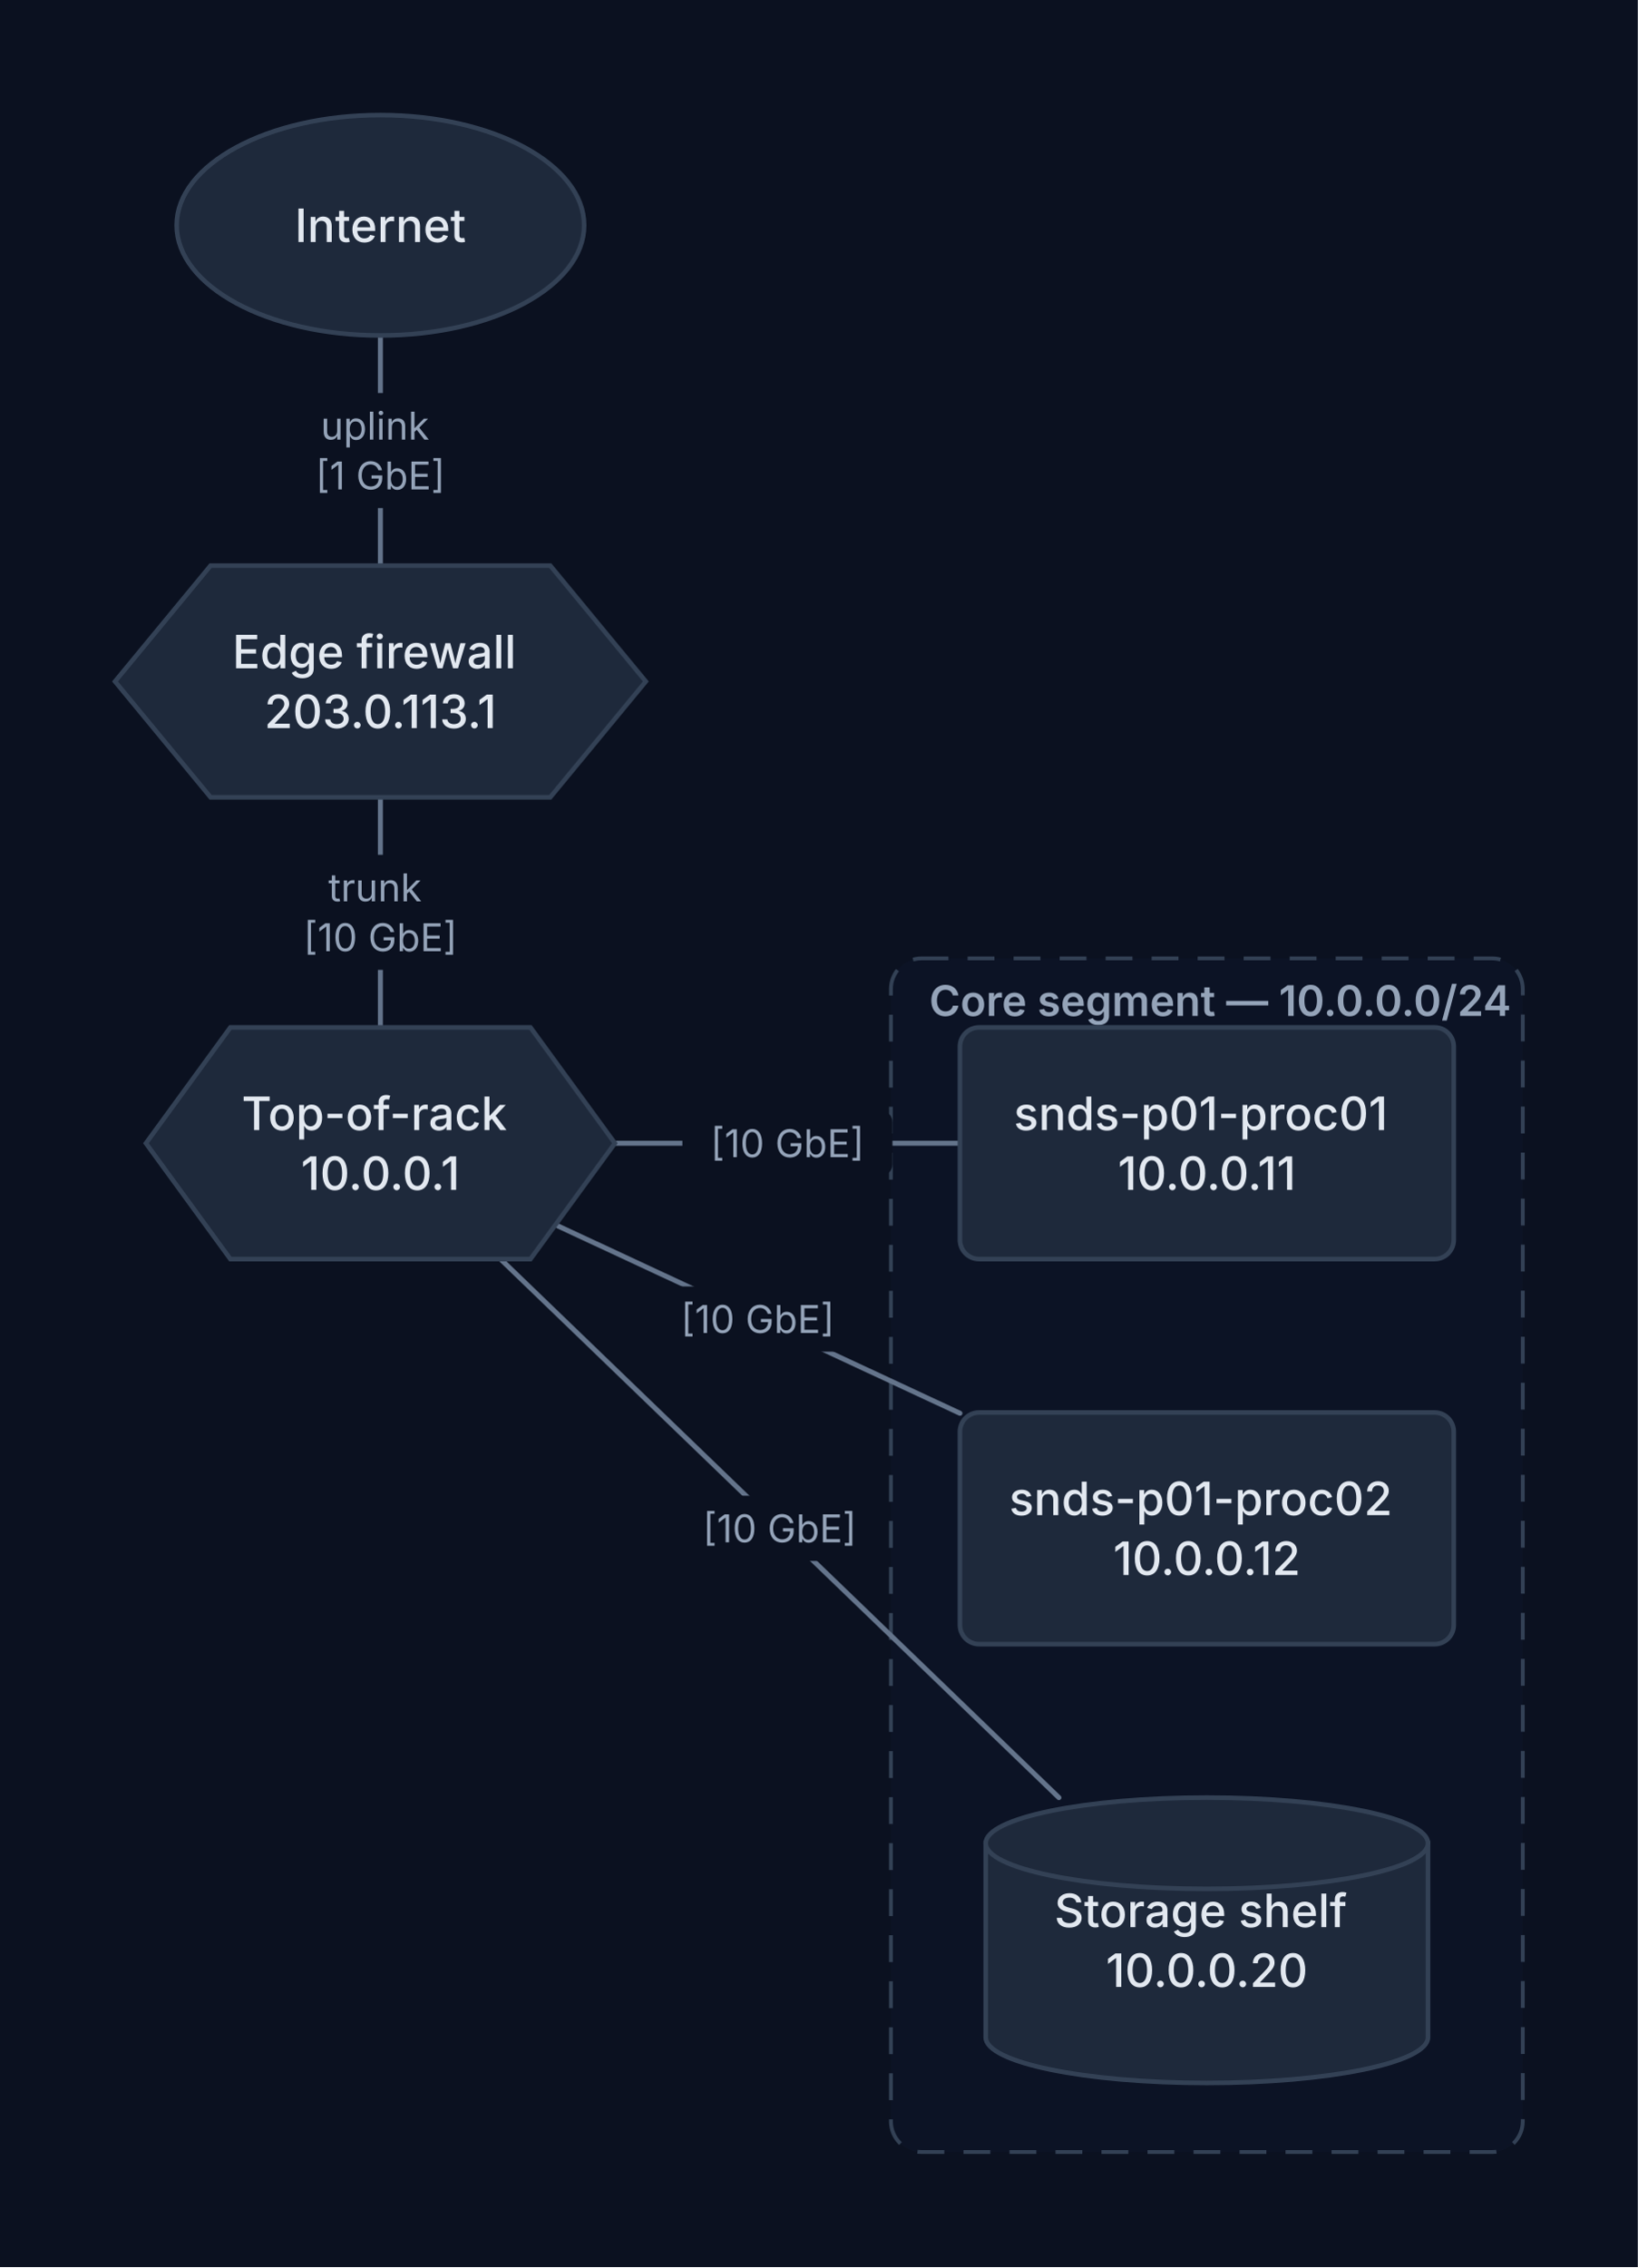
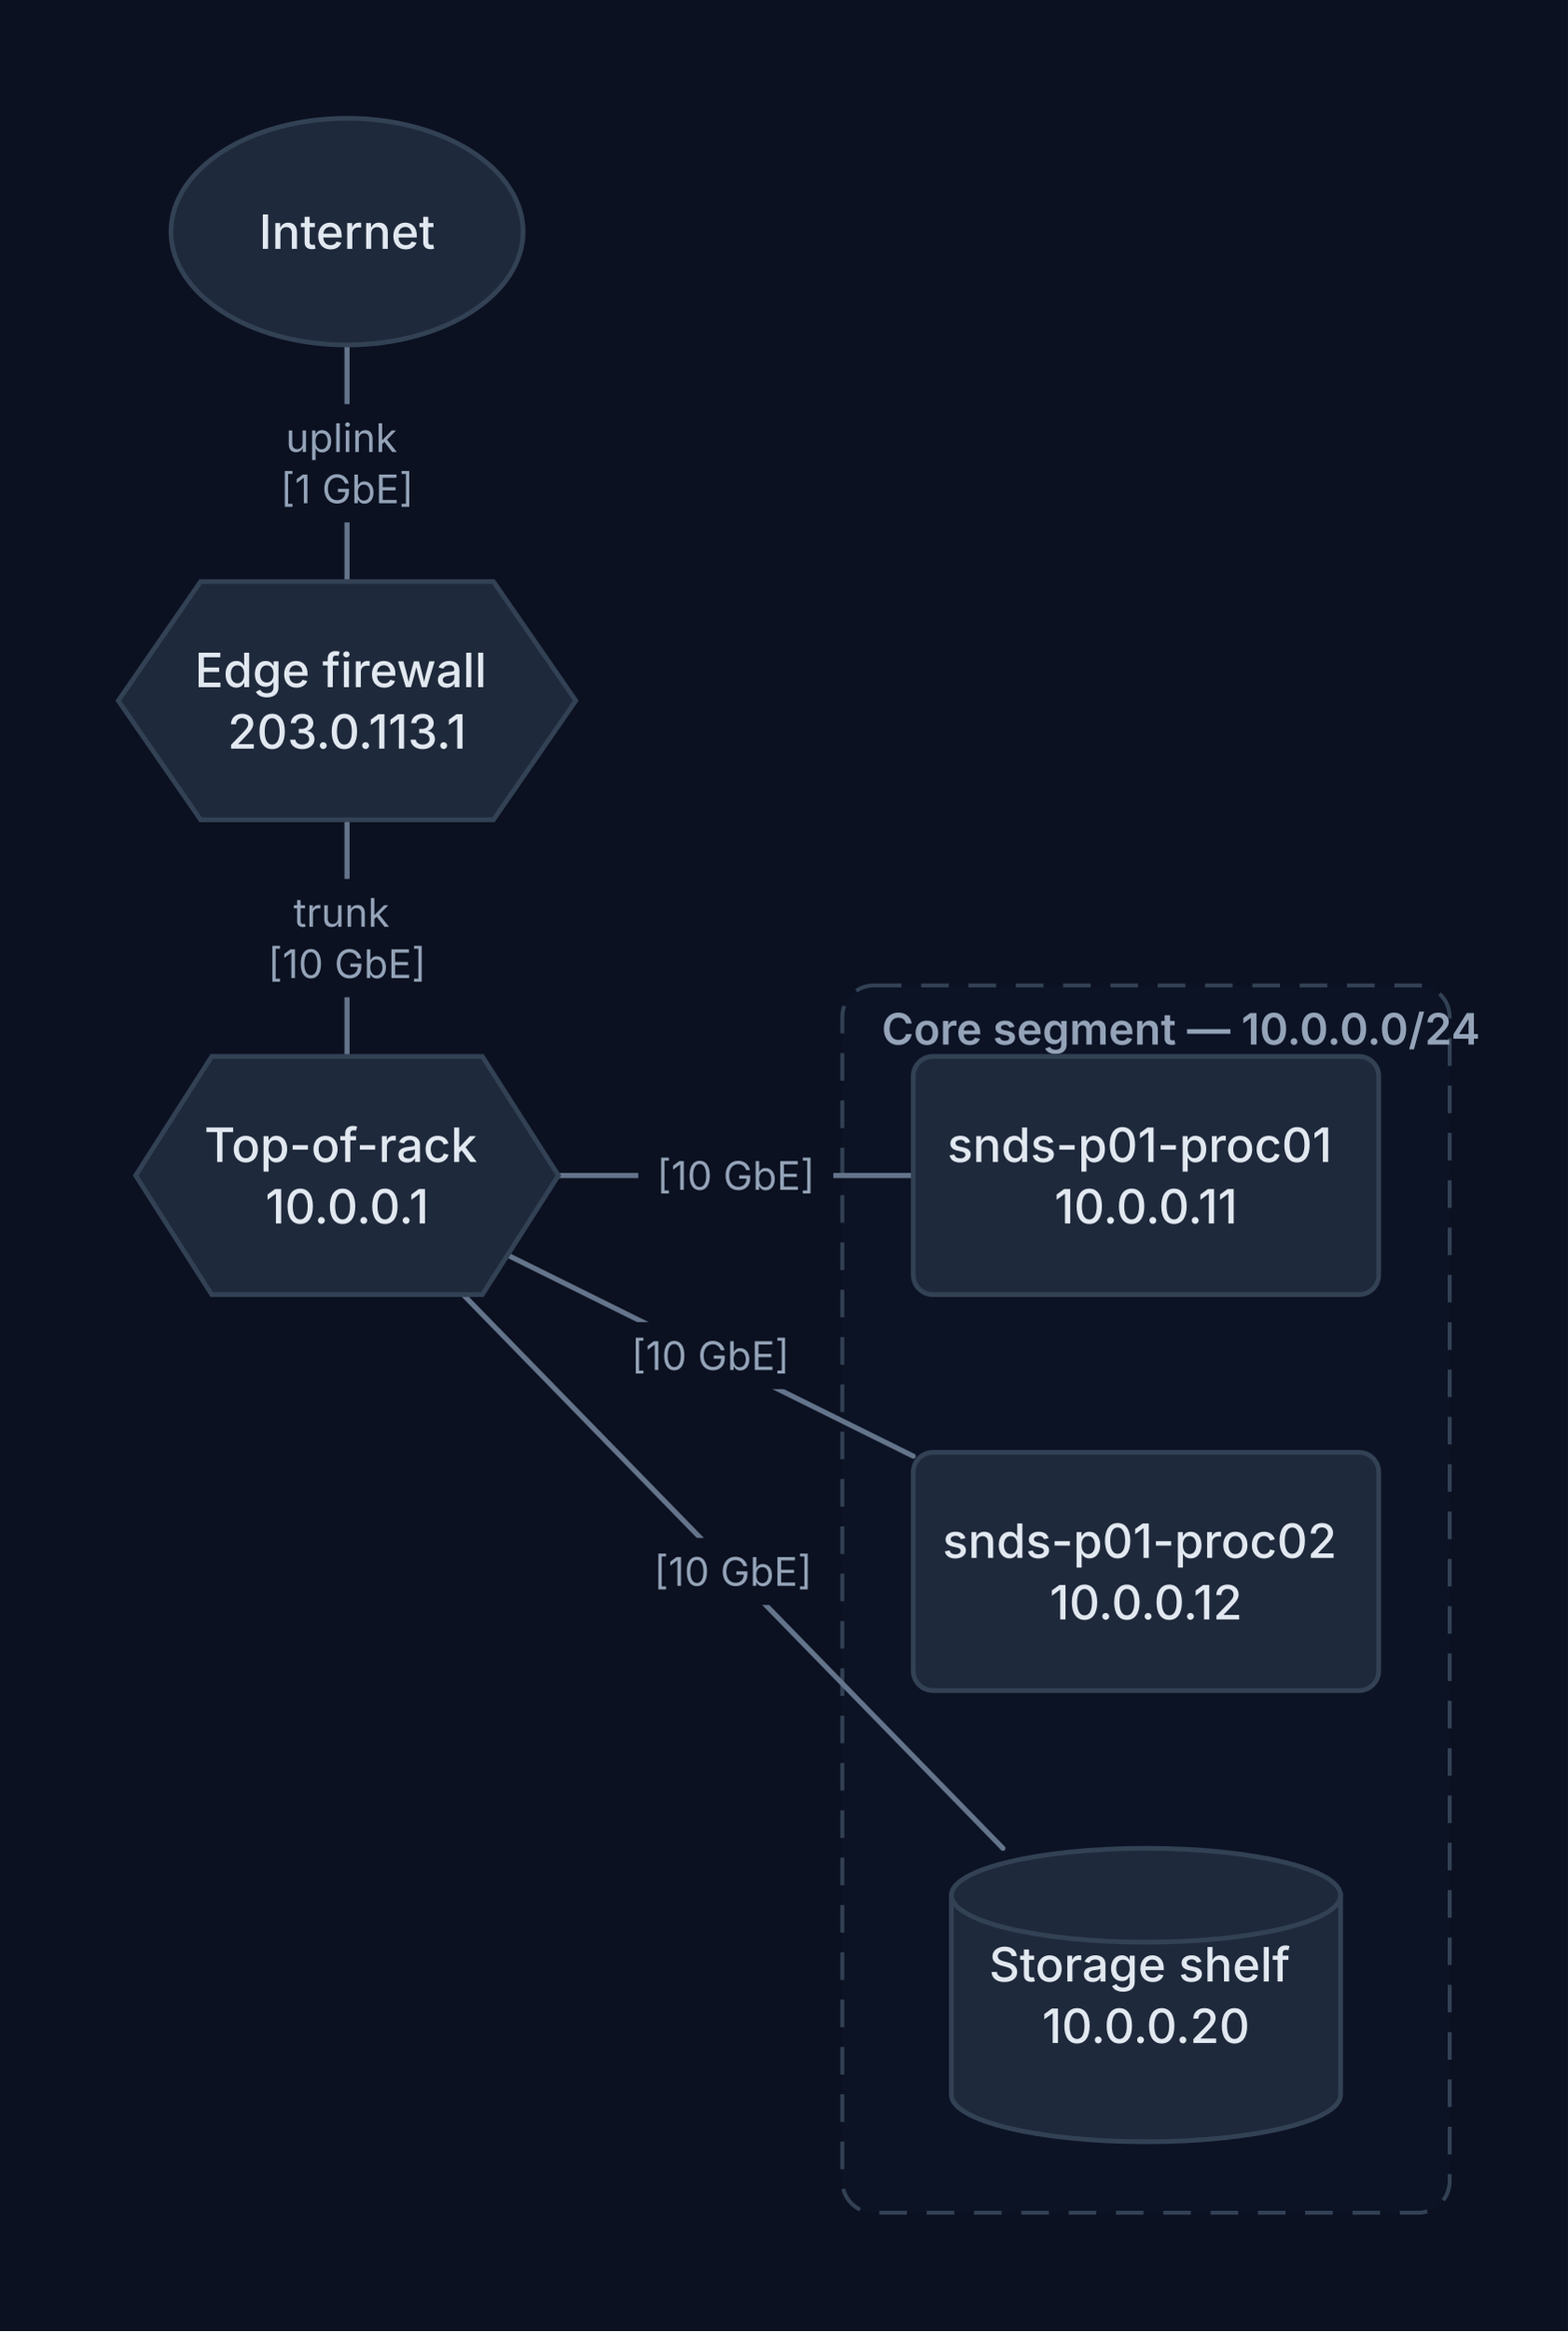
- <svg xmlns="http://www.w3.org/2000/svg" width="427.17" height="591.06" viewBox="0 0 427.17 591.06">
-   <rect x="0" y="0" width="427.17" height="591.06" fill="#0b1120" />
-   <g transform="translate(46.07,30)">
-     <rect x="186.3" y="219.86" width="164.8" height="311.2" rx="8" fill="#0f172a" fill-opacity="0.5" stroke="#334155" stroke-width="1" stroke-dasharray="7 5" />
-     <text x="196.3" y="230.86" text-anchor="start" dominant-baseline="central" font-family="Inter, ui-sans-serif, system-ui, sans-serif" font-size="11" font-weight="600" fill="#94a3b8">Core segment — 10.0.0.0/24</text>
-     <polyline points="53.14,57.46 53.14,117.46" fill="none" stroke="#64748b" stroke-width="1.3" stroke-linejoin="round" stroke-linecap="round" />
-     <polyline points="53.14,177.86 53.14,237.86" fill="none" stroke="#64748b" stroke-width="1.3" stroke-linejoin="round" stroke-linecap="round" />
-     <polyline points="114.3,268.06 204.3,268.06" fill="none" stroke="#64748b" stroke-width="1.3" stroke-linejoin="round" stroke-linecap="round" />
-     <polyline points="98.8,289.32 204.3,338.46" fill="none" stroke="#64748b" stroke-width="1.3" stroke-linejoin="round" stroke-linecap="round" />
-     <polyline points="84.47,298.26 230.11,438.66" fill="none" stroke="#64748b" stroke-width="1.3" stroke-linejoin="round" stroke-linecap="round" />
-     <rect x="28.54" y="72.46" width="49.2" height="30" rx="3" fill="#0b1120" />
-     <text x="53.14" y="80.96" text-anchor="middle" dominant-baseline="central" font-family="Inter, ui-sans-serif, system-ui, sans-serif" font-size="10" font-weight="400" fill="#94a3b8">
-       <tspan x="53.14" dy="0">uplink</tspan>
-       <tspan x="53.14" dy="13">[1 GbE]</tspan>
+ <svg xmlns="http://www.w3.org/2000/svg" width="397.66" height="591.06" viewBox="0 0 397.66 591.06">
+   <rect x="0" y="0" width="397.66" height="591.06" fill="#0b1120" />
+   <g transform="translate(43.36,30)">
+     <rect x="170.26" y="219.86" width="154.04" height="311.2" rx="8" fill="#0f172a" fill-opacity="0.5" stroke="#334155" stroke-width="1" stroke-dasharray="7 5" />
+     <text x="180.26" y="230.86" text-anchor="start" dominant-baseline="central" font-family="Inter, ui-sans-serif, system-ui, sans-serif" font-size="11" font-weight="600" fill="#94a3b8">Core segment — 10.0.0.0/24</text>
+     <polyline points="44.65,57.46 44.65,117.46" fill="none" stroke="#64748b" stroke-width="1.3" stroke-linejoin="round" stroke-linecap="round" />
+     <polyline points="44.65,177.86 44.65,237.86" fill="none" stroke="#64748b" stroke-width="1.3" stroke-linejoin="round" stroke-linecap="round" />
+     <polyline points="98.26,268.06 188.26,268.06" fill="none" stroke="#64748b" stroke-width="1.3" stroke-linejoin="round" stroke-linecap="round" />
+     <polyline points="85.36,288.23 188.26,339.22" fill="none" stroke="#64748b" stroke-width="1.3" stroke-linejoin="round" stroke-linecap="round" />
+     <polyline points="74.1,298.26 211,438.66" fill="none" stroke="#64748b" stroke-width="1.3" stroke-linejoin="round" stroke-linecap="round" />
+     <rect x="22.69" y="72.46" width="43.91" height="30" rx="3" fill="#0b1120" />
+     <text x="44.65" y="80.96" text-anchor="middle" dominant-baseline="central" font-family="Inter, ui-sans-serif, system-ui, sans-serif" font-size="10" font-weight="400" fill="#94a3b8">
+       <tspan x="44.65" dy="0">uplink</tspan>
+       <tspan x="44.65" dy="13">[1 GbE]</tspan>
    </text>
-     <rect x="25.74" y="192.86" width="54.8" height="30" rx="3" fill="#0b1120" />
-     <text x="53.14" y="201.36" text-anchor="middle" dominant-baseline="central" font-family="Inter, ui-sans-serif, system-ui, sans-serif" font-size="10" font-weight="400" fill="#94a3b8">
-       <tspan x="53.14" dy="0">trunk</tspan>
-       <tspan x="53.14" dy="13">[10 GbE]</tspan>
+     <rect x="19.91" y="192.86" width="49.47" height="30" rx="3" fill="#0b1120" />
+     <text x="44.65" y="201.36" text-anchor="middle" dominant-baseline="central" font-family="Inter, ui-sans-serif, system-ui, sans-serif" font-size="10" font-weight="400" fill="#94a3b8">
+       <tspan x="44.65" dy="0">trunk</tspan>
+       <tspan x="44.65" dy="13">[10 GbE]</tspan>
    </text>
-     <rect x="131.9" y="259.56" width="54.8" height="17" rx="3" fill="#0b1120" />
-     <text x="159.3" y="268.06" text-anchor="middle" dominant-baseline="central" font-family="Inter, ui-sans-serif, system-ui, sans-serif" font-size="10" font-weight="400" fill="#94a3b8">
-       <tspan x="159.3" dy="0">[10 GbE]</tspan>
+     <rect x="118.52" y="259.56" width="49.47" height="17" rx="3" fill="#0b1120" />
+     <text x="143.26" y="268.06" text-anchor="middle" dominant-baseline="central" font-family="Inter, ui-sans-serif, system-ui, sans-serif" font-size="10" font-weight="400" fill="#94a3b8">
+       <tspan x="143.26" dy="0">[10 GbE]</tspan>
    </text>
-     <rect x="124.15" y="305.39" width="54.8" height="17" rx="3" fill="#0b1120" />
-     <text x="151.55" y="313.89" text-anchor="middle" dominant-baseline="central" font-family="Inter, ui-sans-serif, system-ui, sans-serif" font-size="10" font-weight="400" fill="#94a3b8">
-       <tspan x="151.55" dy="0">[10 GbE]</tspan>
+     <rect x="112.08" y="305.23" width="49.47" height="17" rx="3" fill="#0b1120" />
+     <text x="136.81" y="313.73" text-anchor="middle" dominant-baseline="central" font-family="Inter, ui-sans-serif, system-ui, sans-serif" font-size="10" font-weight="400" fill="#94a3b8">
+       <tspan x="136.81" dy="0">[10 GbE]</tspan>
    </text>
-     <rect x="129.89" y="359.96" width="54.8" height="17" rx="3" fill="#0b1120" />
-     <text x="157.29" y="368.46" text-anchor="middle" dominant-baseline="central" font-family="Inter, ui-sans-serif, system-ui, sans-serif" font-size="10" font-weight="400" fill="#94a3b8">
-       <tspan x="157.29" dy="0">[10 GbE]</tspan>
+     <rect x="117.81" y="359.96" width="49.47" height="17" rx="3" fill="#0b1120" />
+     <text x="142.55" y="368.46" text-anchor="middle" dominant-baseline="central" font-family="Inter, ui-sans-serif, system-ui, sans-serif" font-size="10" font-weight="400" fill="#94a3b8">
+       <tspan x="142.55" dy="0">[10 GbE]</tspan>
    </text>
-     <ellipse cx="53.14" cy="28.73" rx="53.14" ry="28.73" fill="#1e293b" stroke="#334155" stroke-width="1.2" />
-     <text x="53.14" y="28.73" text-anchor="middle" dominant-baseline="central" font-family="Inter, ui-sans-serif, system-ui, sans-serif" font-size="12" font-weight="500" fill="#e2e8f0">
-       <tspan x="53.14" dy="0">Internet</tspan>
+     <ellipse cx="44.65" cy="28.73" rx="44.65" ry="28.73" fill="#1e293b" stroke="#334155" stroke-width="1.2" />
+     <text x="44.65" y="28.73" text-anchor="middle" dominant-baseline="central" font-family="Inter, ui-sans-serif, system-ui, sans-serif" font-size="12" font-weight="500" fill="#e2e8f0">
+       <tspan x="44.65" dy="0">Internet</tspan>
    </text>
-     <polygon points="8.85,117.46 97.44,117.46 122.36,147.66 97.44,177.86 8.85,177.86 -16.07,147.66" fill="#1e293b" stroke="#334155" stroke-width="1.2" />
-     <text x="53.14" y="139.86" text-anchor="middle" dominant-baseline="central" font-family="Inter, ui-sans-serif, system-ui, sans-serif" font-size="12" font-weight="500" fill="#e2e8f0">
-       <tspan x="53.14" dy="0">Edge firewall</tspan>
-       <tspan x="53.14" dy="15.6">203.0.113.1</tspan>
+     <polygon points="7.52,117.46 81.78,117.46 102.66,147.66 81.78,177.86 7.52,177.86 -13.36,147.66" fill="#1e293b" stroke="#334155" stroke-width="1.2" />
+     <text x="44.65" y="139.86" text-anchor="middle" dominant-baseline="central" font-family="Inter, ui-sans-serif, system-ui, sans-serif" font-size="12" font-weight="500" fill="#e2e8f0">
+       <tspan x="44.65" dy="0">Edge firewall</tspan>
+       <tspan x="44.65" dy="15.6">203.0.113.1</tspan>
    </text>
-     <polygon points="14.01,237.86 92.28,237.86 114.3,268.06 92.28,298.26 14.01,298.26 -8.01,268.06" fill="#1e293b" stroke="#334155" stroke-width="1.2" />
-     <text x="53.14" y="260.26" text-anchor="middle" dominant-baseline="central" font-family="Inter, ui-sans-serif, system-ui, sans-serif" font-size="12" font-weight="500" fill="#e2e8f0">
-       <tspan x="53.14" dy="0">Top-of-rack</tspan>
-       <tspan x="53.14" dy="15.6">10.0.0.1</tspan>
+     <polygon points="10.34,237.86 78.96,237.86 98.26,268.06 78.96,298.26 10.34,298.26 -8.96,268.06" fill="#1e293b" stroke="#334155" stroke-width="1.2" />
+     <text x="44.65" y="260.26" text-anchor="middle" dominant-baseline="central" font-family="Inter, ui-sans-serif, system-ui, sans-serif" font-size="12" font-weight="500" fill="#e2e8f0">
+       <tspan x="44.65" dy="0">Top-of-rack</tspan>
+       <tspan x="44.65" dy="15.6">10.0.0.1</tspan>
    </text>
-     <rect x="204.3" y="237.86" width="128.8" height="60.4" rx="5" fill="#1e293b" stroke="#334155" stroke-width="1.2" />
-     <text x="268.7" y="260.26" text-anchor="middle" dominant-baseline="central" font-family="Inter, ui-sans-serif, system-ui, sans-serif" font-size="12" font-weight="500" fill="#e2e8f0">
-       <tspan x="268.7" dy="0">snds-p01-proc01</tspan>
-       <tspan x="268.7" dy="15.6">10.0.0.11</tspan>
+     <rect x="188.26" y="237.86" width="118.04" height="60.4" rx="5" fill="#1e293b" stroke="#334155" stroke-width="1.2" />
+     <text x="247.27" y="260.26" text-anchor="middle" dominant-baseline="central" font-family="Inter, ui-sans-serif, system-ui, sans-serif" font-size="12" font-weight="500" fill="#e2e8f0">
+       <tspan x="247.27" dy="0">snds-p01-proc01</tspan>
+       <tspan x="247.27" dy="15.6">10.0.0.11</tspan>
    </text>
-     <rect x="204.3" y="338.26" width="128.8" height="60.4" rx="5" fill="#1e293b" stroke="#334155" stroke-width="1.2" />
-     <text x="268.7" y="360.66" text-anchor="middle" dominant-baseline="central" font-family="Inter, ui-sans-serif, system-ui, sans-serif" font-size="12" font-weight="500" fill="#e2e8f0">
-       <tspan x="268.7" dy="0">snds-p01-proc02</tspan>
-       <tspan x="268.7" dy="15.6">10.0.0.12</tspan>
+     <rect x="188.26" y="338.26" width="118.04" height="60.4" rx="5" fill="#1e293b" stroke="#334155" stroke-width="1.2" />
+     <text x="247.27" y="360.66" text-anchor="middle" dominant-baseline="central" font-family="Inter, ui-sans-serif, system-ui, sans-serif" font-size="12" font-weight="500" fill="#e2e8f0">
+       <tspan x="247.27" dy="0">snds-p01-proc02</tspan>
+       <tspan x="247.27" dy="15.6">10.0.0.12</tspan>
    </text>
-     <path d="M 211.02 450.56 L 211.02 501.16 A 57.68 11.9 0 0 0 326.38 501.16 L 326.38 450.56 Z" fill="#1e293b" stroke="#334155" stroke-width="1.2" />
-     <ellipse cx="268.7" cy="450.56" rx="57.68" ry="11.9" fill="#1e293b" stroke="#334155" stroke-width="1.2" />
-     <text x="268.7" y="468.06" text-anchor="middle" dominant-baseline="central" font-family="Inter, ui-sans-serif, system-ui, sans-serif" font-size="12" font-weight="500" fill="#e2e8f0">
-       <tspan x="268.7" dy="0">Storage shelf</tspan>
-       <tspan x="268.7" dy="15.6">10.0.0.20</tspan>
+     <path d="M 197.92 450.56 L 197.92 501.16 A 49.35 11.9 0 0 0 296.63 501.16 L 296.63 450.56 Z" fill="#1e293b" stroke="#334155" stroke-width="1.2" />
+     <ellipse cx="247.27" cy="450.56" rx="49.35" ry="11.9" fill="#1e293b" stroke="#334155" stroke-width="1.2" />
+     <text x="247.27" y="468.06" text-anchor="middle" dominant-baseline="central" font-family="Inter, ui-sans-serif, system-ui, sans-serif" font-size="12" font-weight="500" fill="#e2e8f0">
+       <tspan x="247.27" dy="0">Storage shelf</tspan>
+       <tspan x="247.27" dy="15.6">10.0.0.20</tspan>
    </text>
  </g>
</svg>
